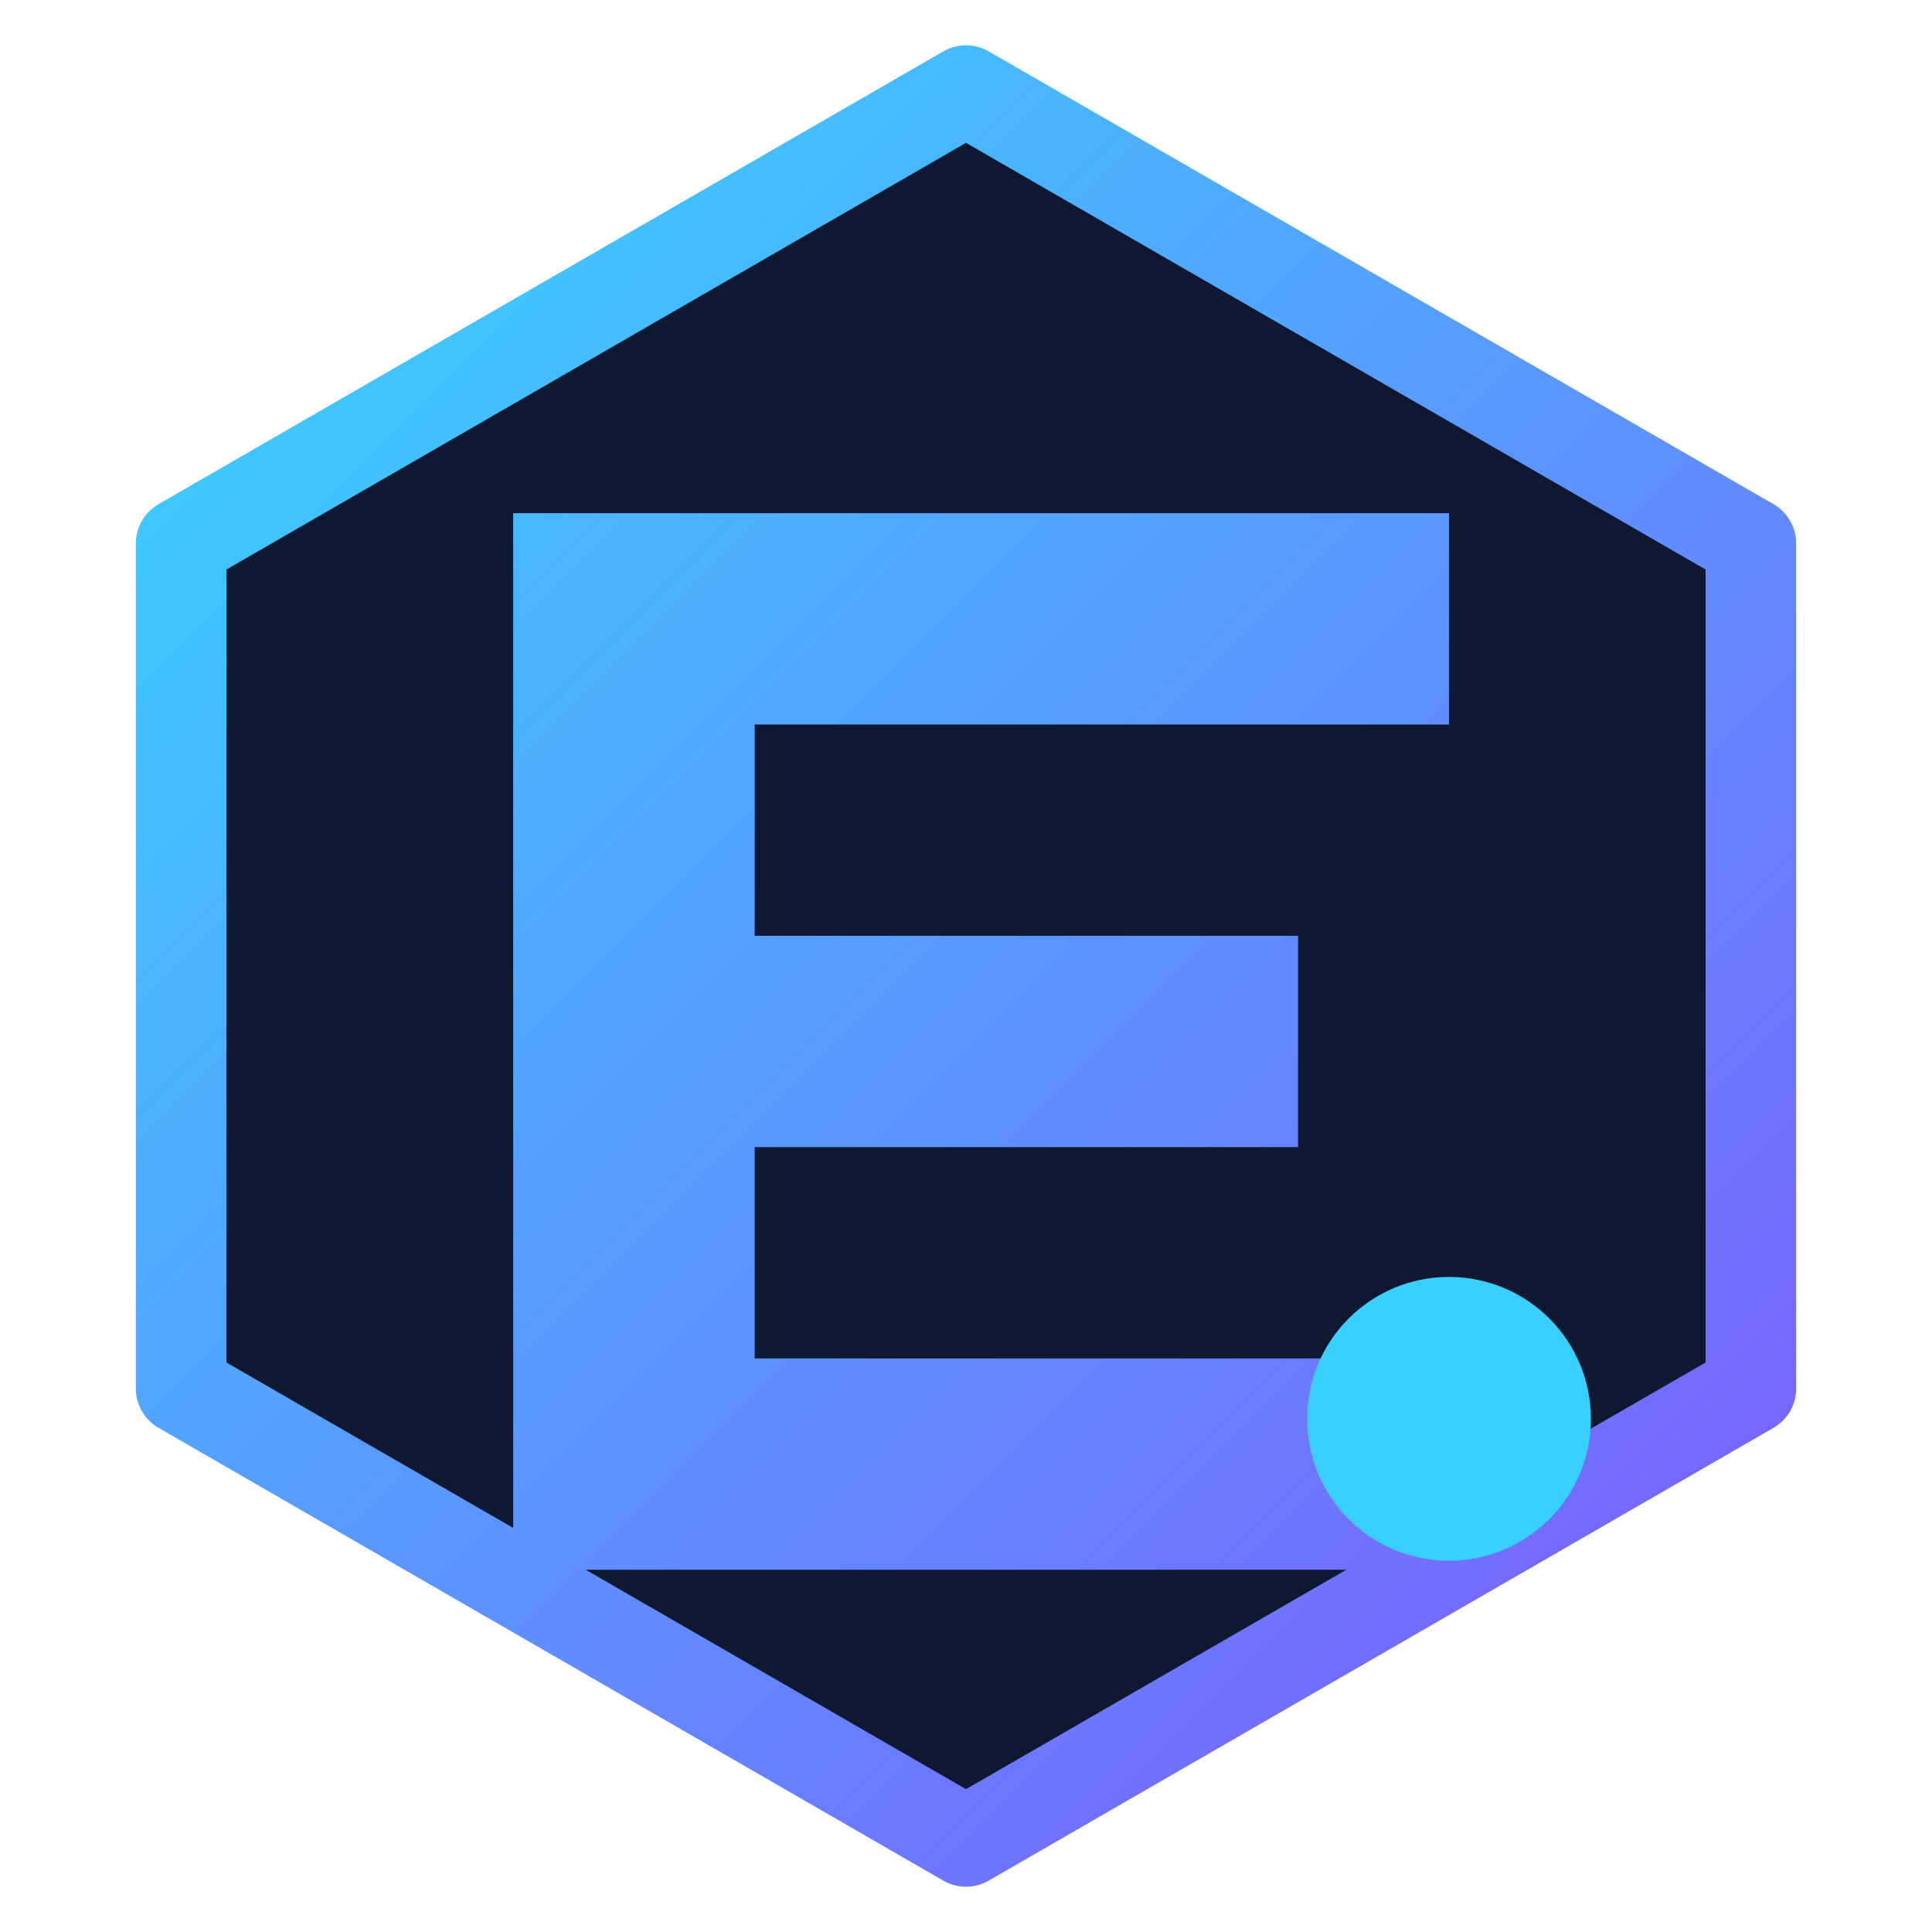
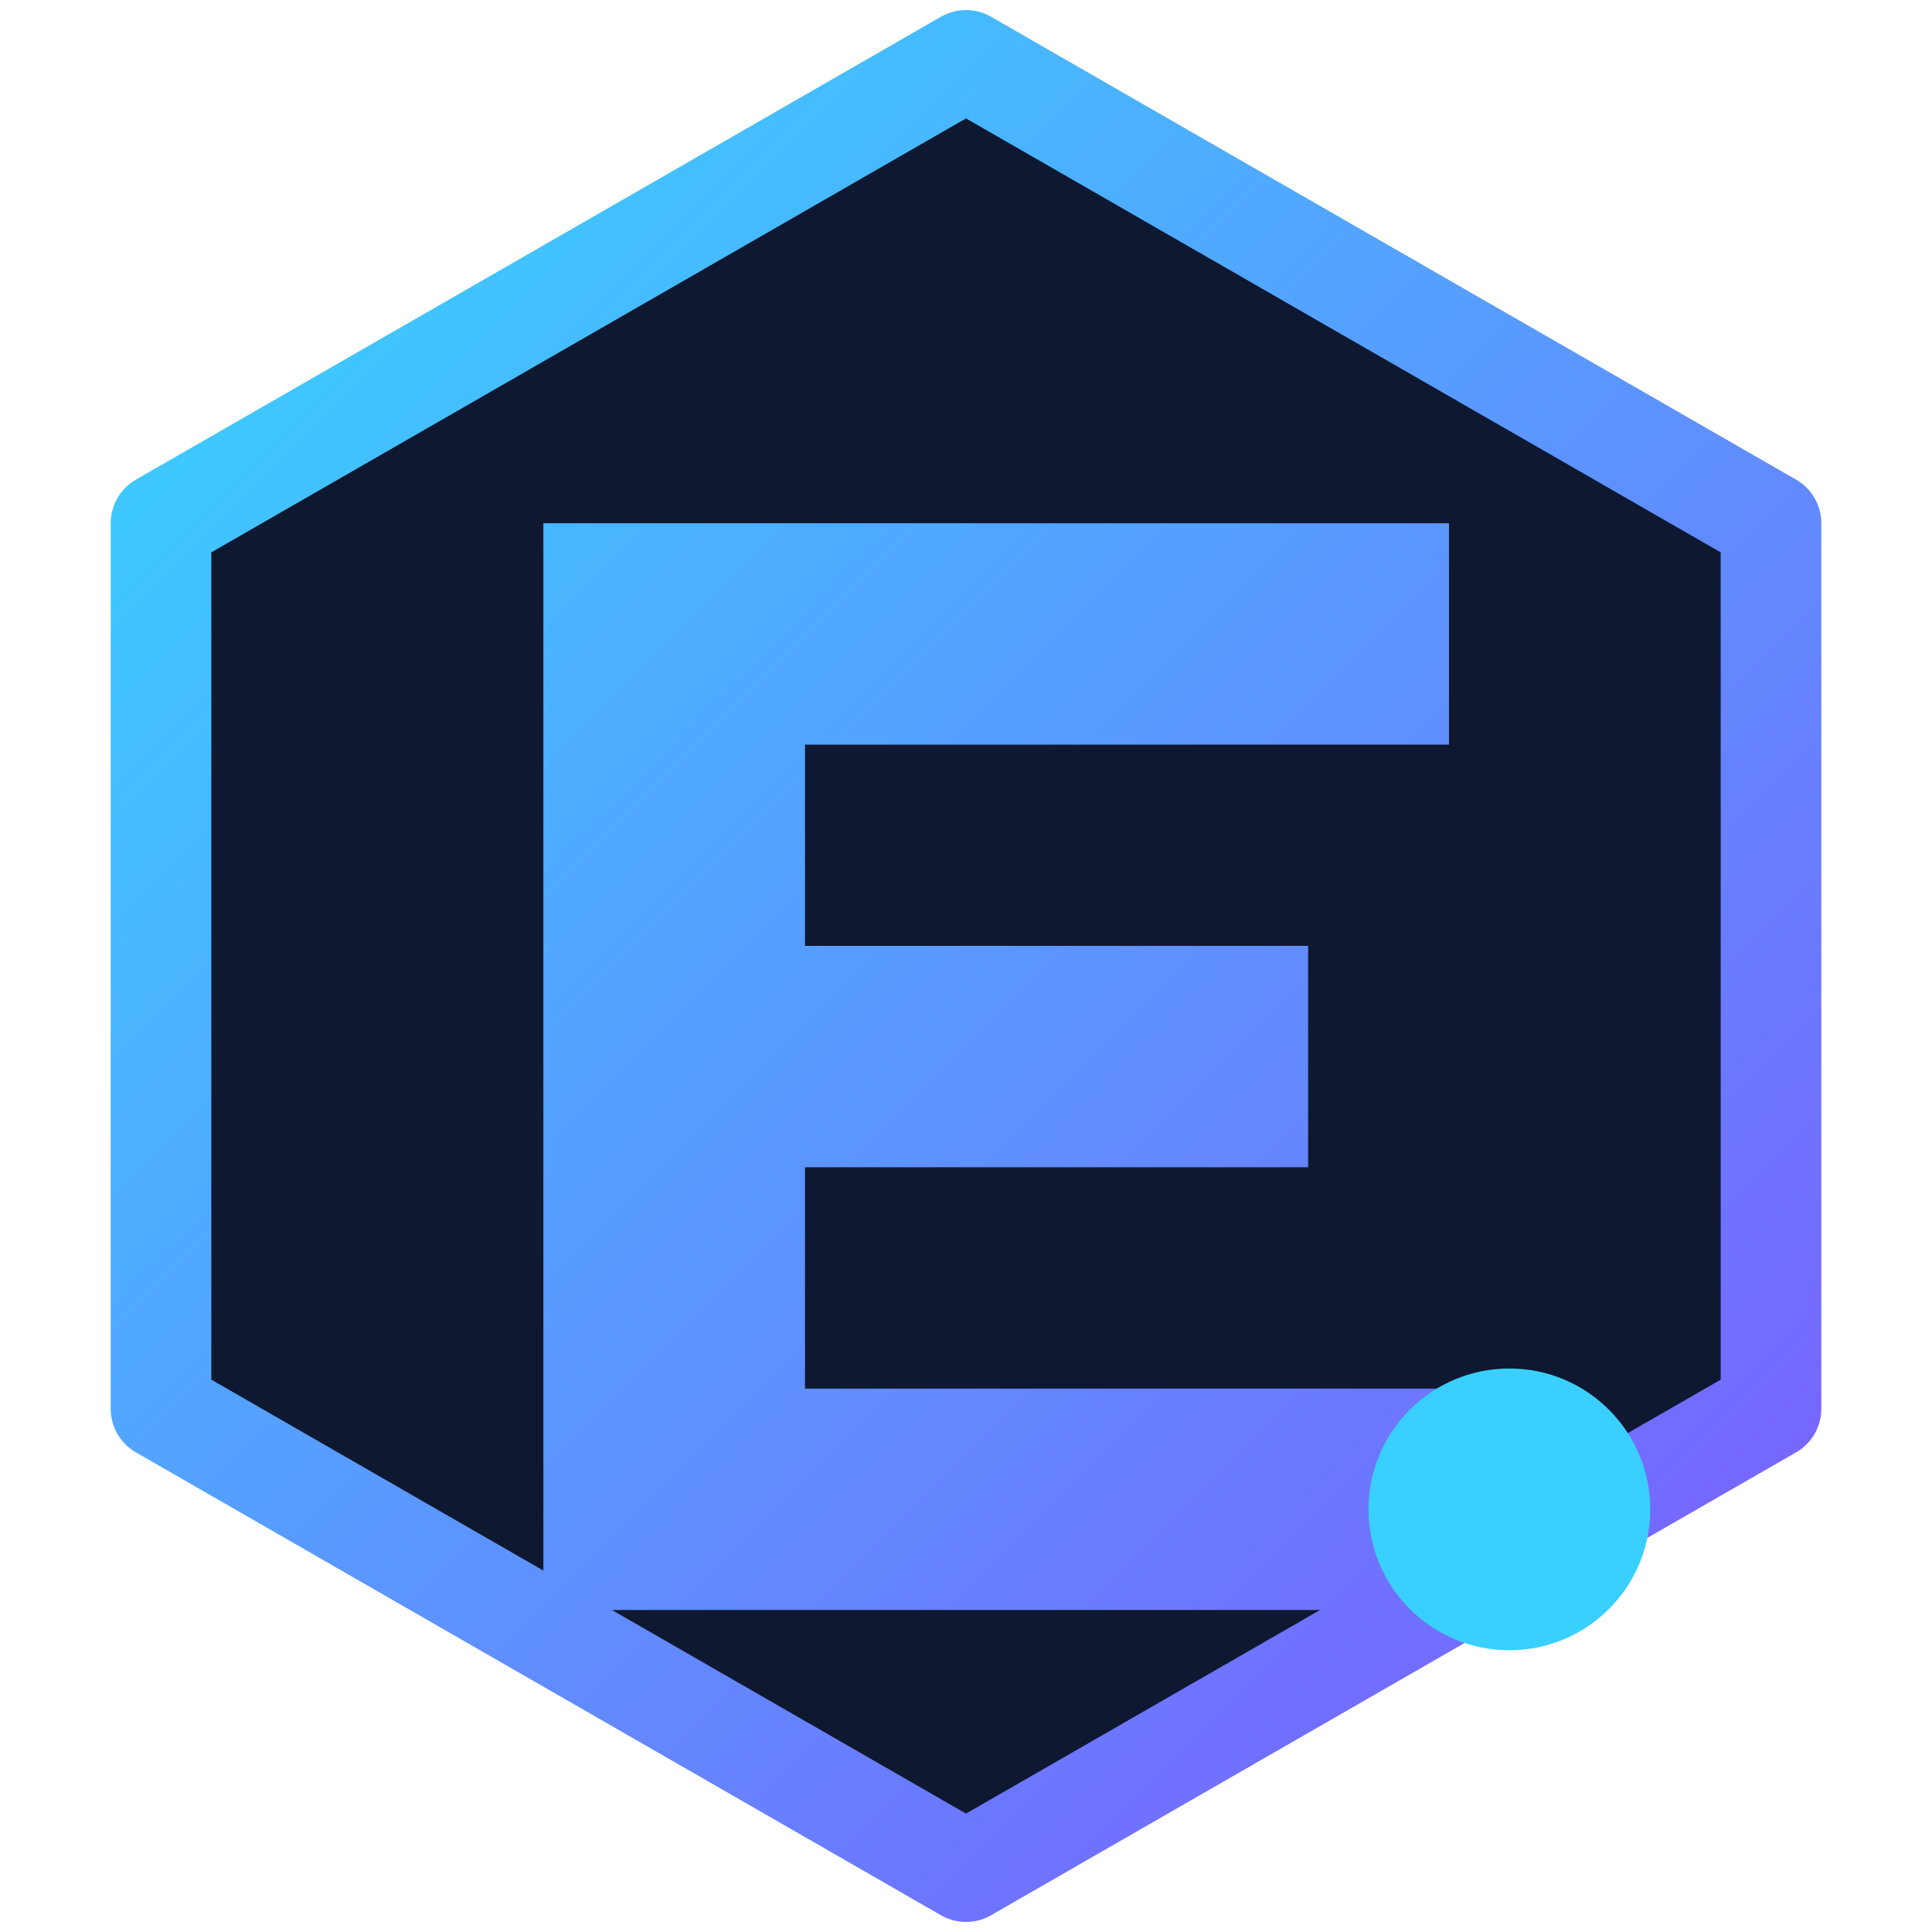
- <svg xmlns="http://www.w3.org/2000/svg" viewBox="0 0 64 64" role="img" aria-label="Enterprise AI Skills">
+ <svg xmlns="http://www.w3.org/2000/svg" viewBox="0 0 96 96">
  <defs>
-     <linearGradient id="brandGradient" x1="6" y1="6" x2="58" y2="58" gradientUnits="userSpaceOnUse">
+     <linearGradient id="g" x1="8" y1="8" x2="88" y2="88" gradientUnits="userSpaceOnUse">
      <stop offset="0" stop-color="#38D3FF" />
      <stop offset="1" stop-color="#7C5CFF" />
    </linearGradient>
  </defs>
-   <path d="M32 3 58 18v28L32 61 6 46V18z" fill="#0E1830" stroke="url(#brandGradient)" stroke-width="3" stroke-linejoin="round" />
-   <path d="M17 17h31v7H25v7h18v7H25v7h23v7H17z" fill="url(#brandGradient)" />
-   <circle cx="48" cy="47" r="4.7" fill="#39D0FF" />
+   <path d="M48 3 88 26v44L48 93 8 70V26z" fill="#0E1830" stroke="url(#g)" stroke-width="5" stroke-linejoin="round" />
+   <path d="M27 26h45v11H40v10h25v11H40v11h32v11H27z" fill="url(#g)" />
+   <circle cx="75" cy="75" r="7" fill="#39D0FF" />
</svg>
